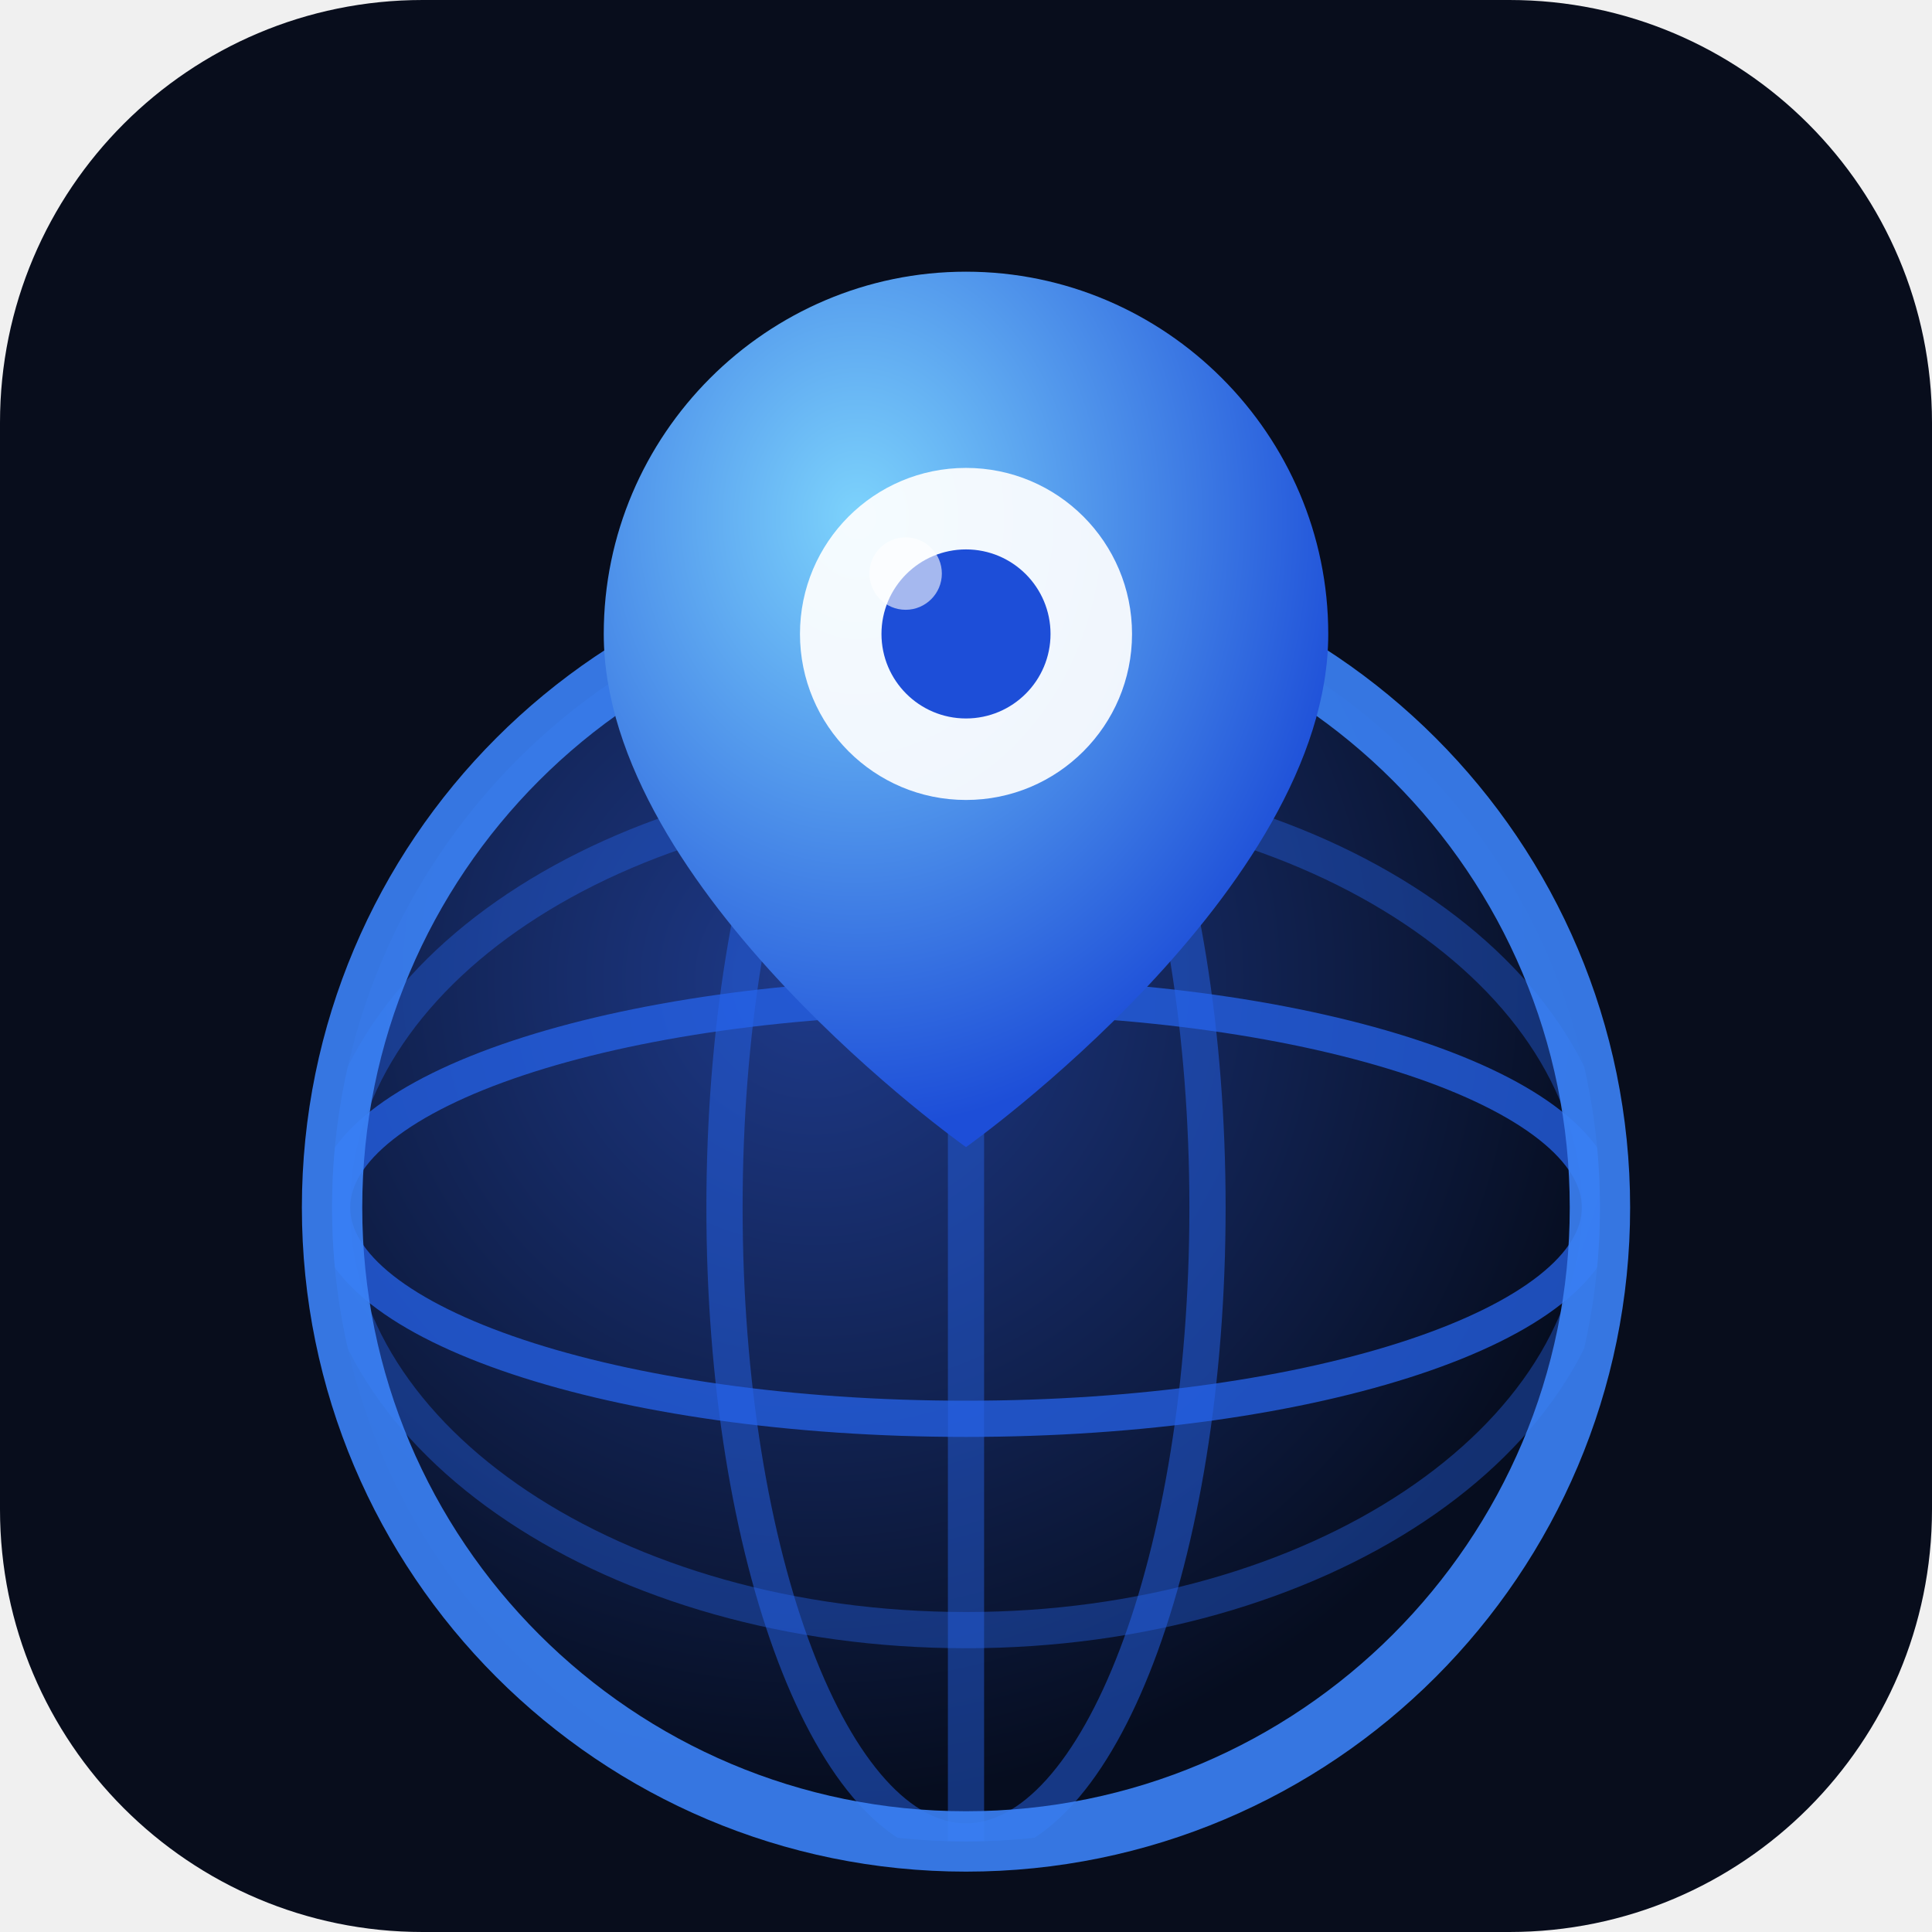
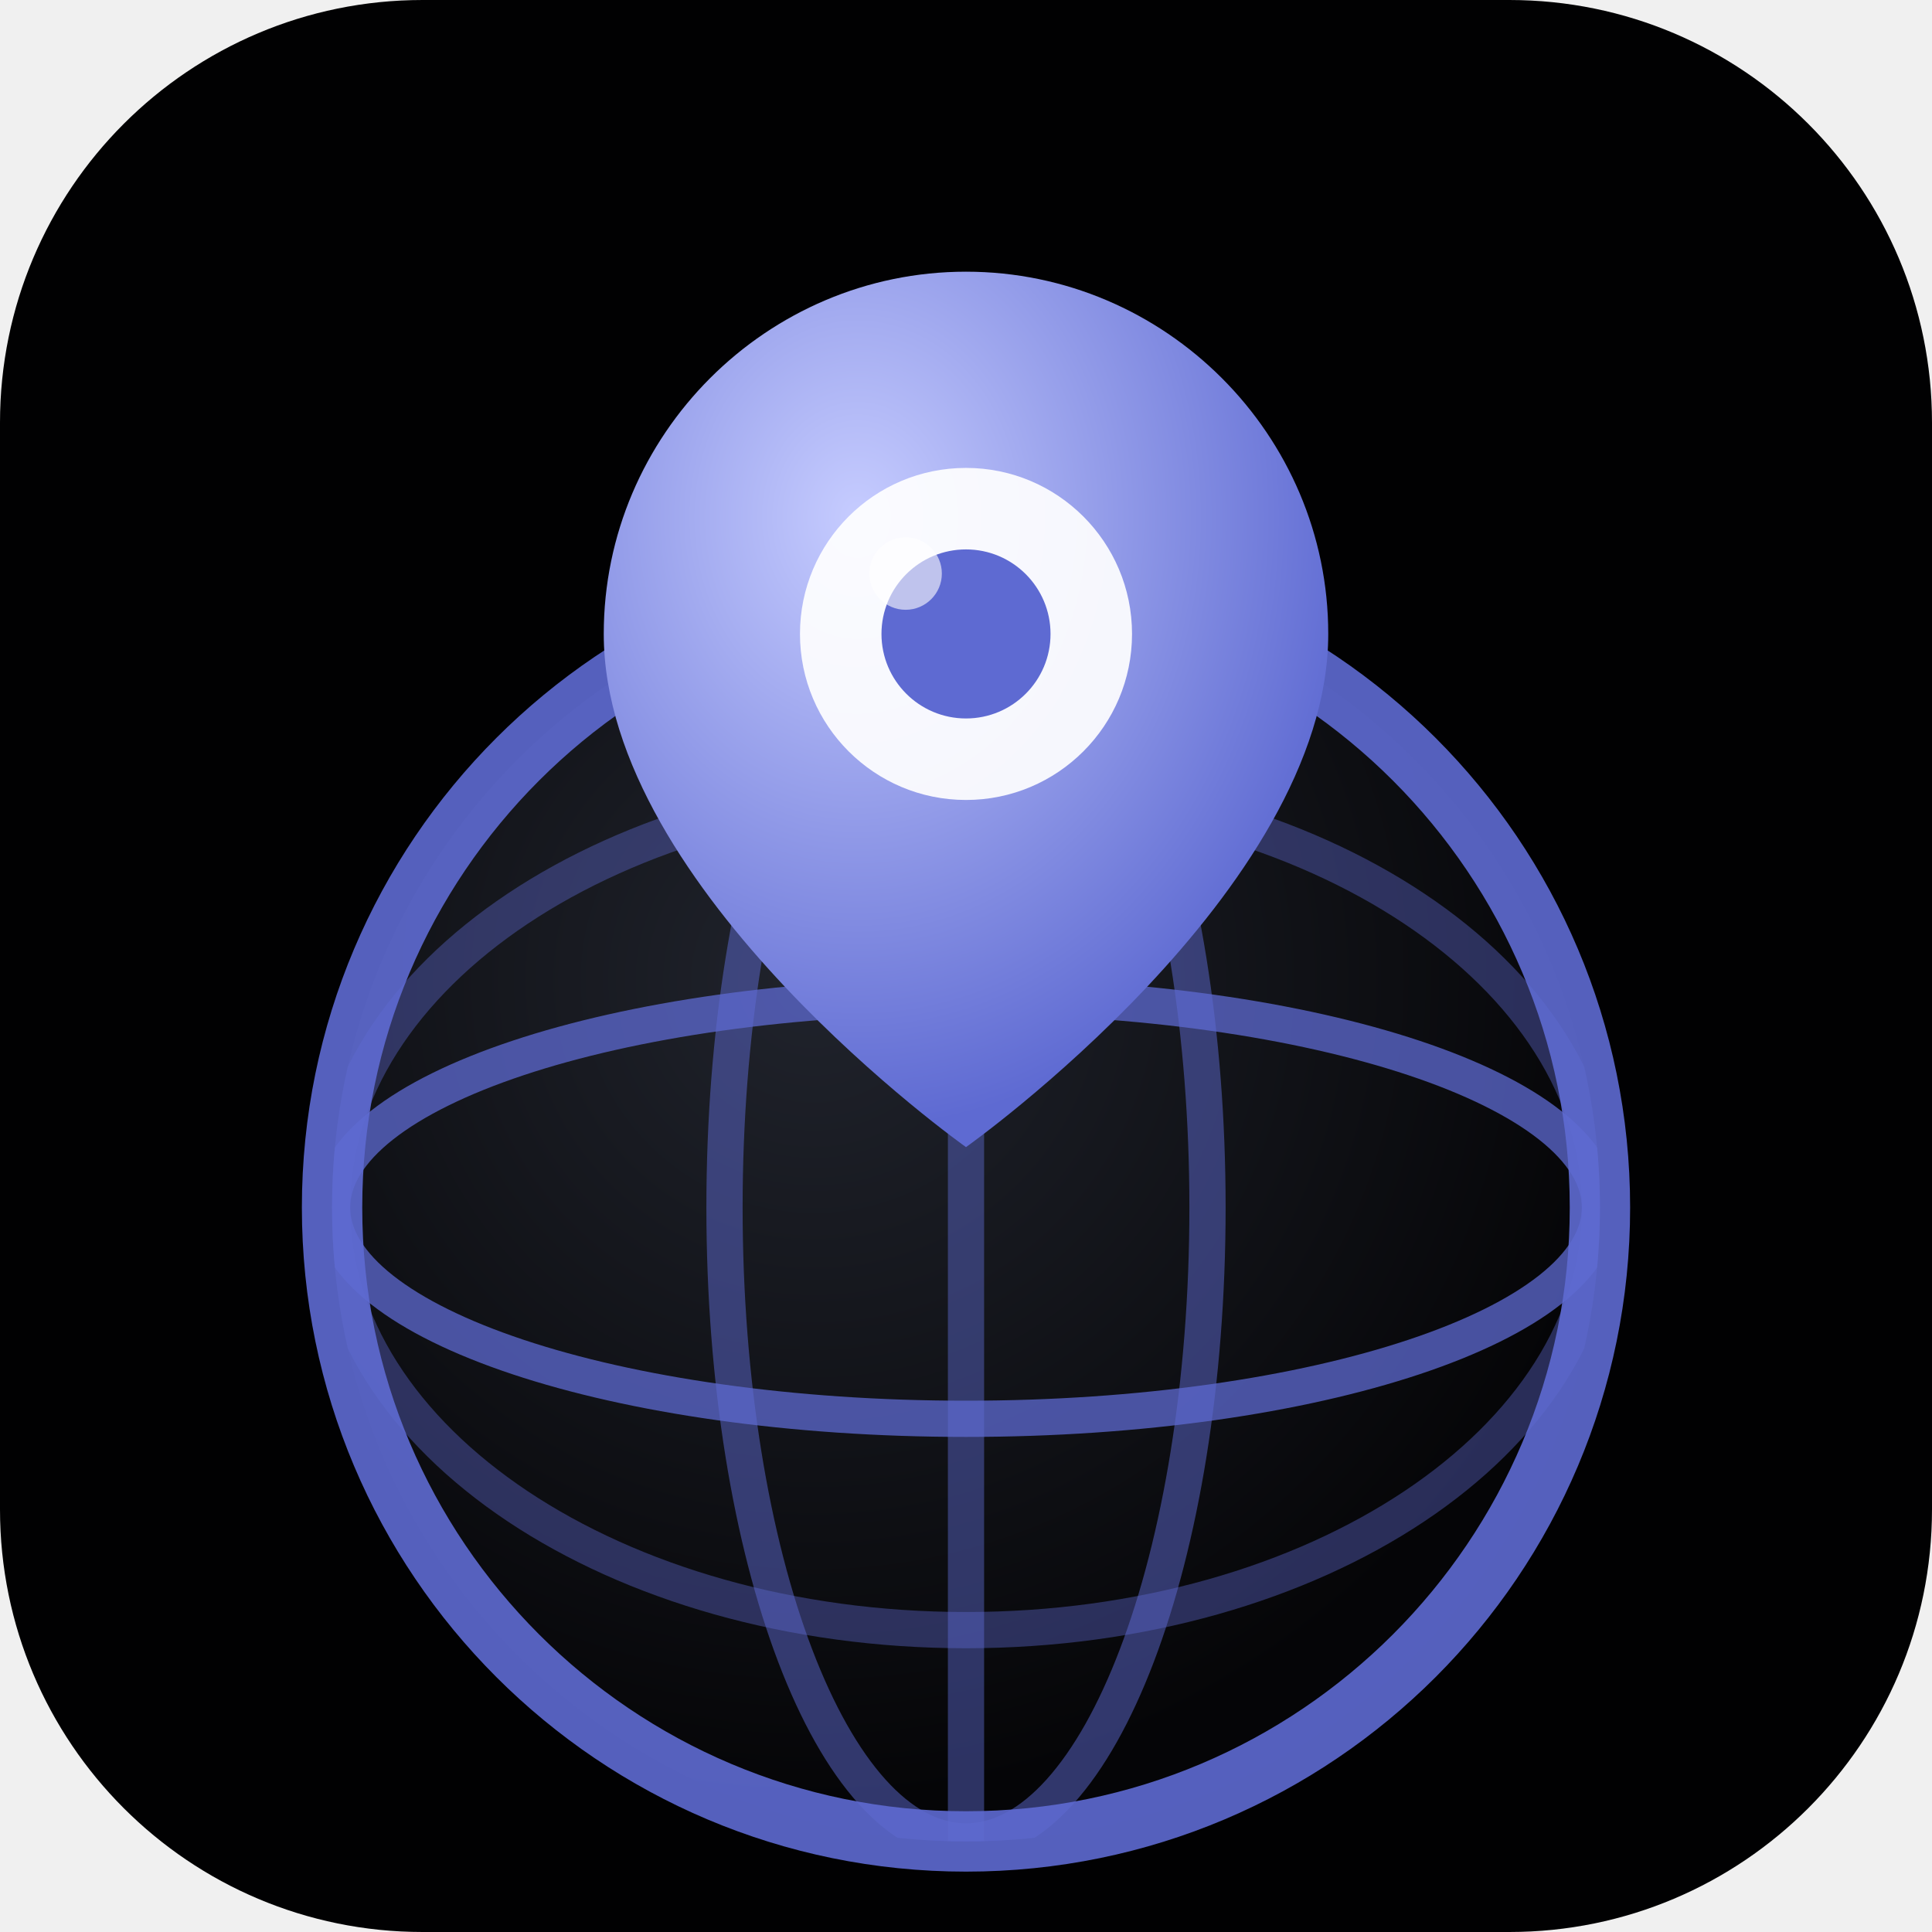
<svg xmlns="http://www.w3.org/2000/svg" viewBox="0 0 64 64">
  <defs>
    <radialGradient id="g" cx="38%" cy="32%" r="65%">
-       <stop offset="0%" stop-color="#1e3a8a" />
-       <stop offset="100%" stop-color="#060d1f" />
+       <stop offset="0%" stop-color="#20232c" />
+       <stop offset="100%" stop-color="#050507" />
    </radialGradient>
    <radialGradient id="p" cx="35%" cy="28%" r="70%">
-       <stop offset="0%" stop-color="#7dd3fc" />
-       <stop offset="100%" stop-color="#1d4ed8" />
+       <stop offset="0%" stop-color="#c6ccff" />
+       <stop offset="100%" stop-color="#5e6ad2" />
    </radialGradient>
    <clipPath id="c">
      <circle cx="32" cy="40" r="21" />
    </clipPath>
  </defs>
-   <rect width="64" height="64" rx="14" fill="#080d1c" />
+   <rect width="64" height="64" rx="14" fill="#010102" />
  <circle cx="32" cy="40" r="21" fill="url(#g)" />
-   <g clip-path="url(#c)" fill="none" stroke="#2563eb" stroke-width="1.2">
+   <g clip-path="url(#c)" fill="none" stroke="#5e6ad2" stroke-width="1.2">
    <ellipse cx="32" cy="40" rx="21" ry="7" opacity="0.75" />
    <ellipse cx="32" cy="40" rx="21" ry="14" opacity="0.40" />
    <ellipse cx="32" cy="40" rx="8" ry="21" opacity="0.50" />
    <line x1="32" y1="19" x2="32" y2="61" opacity="0.45" />
  </g>
-   <circle cx="32" cy="40" r="21" fill="none" stroke="#3b82f6" stroke-width="2" opacity="0.9" />
-   <ellipse cx="32" cy="27" rx="4" ry="1.5" fill="#1e3a8a" opacity="0.5" />
+   <circle cx="32" cy="40" r="21" fill="none" stroke="#5e6ad2" stroke-width="2" opacity="0.9" />
+   <ellipse cx="32" cy="27" rx="4" ry="1.5" fill="#34343a" opacity="0.5" />
  <path d="M32,9 C25.4,9 20,14.4 20,21 C20,29.5 32,38 32,38 C32,38 44,29.5 44,21 C44,14.4 38.6,9 32,9Z" fill="url(#p)" />
  <circle cx="32" cy="21" r="5.5" fill="white" opacity="0.92" />
-   <circle cx="32" cy="21" r="2.8" fill="#1d4ed8" />
+   <circle cx="32" cy="21" r="2.8" fill="#5e6ad2" />
  <circle cx="30" cy="19" r="1.2" fill="white" opacity="0.6" />
</svg>
